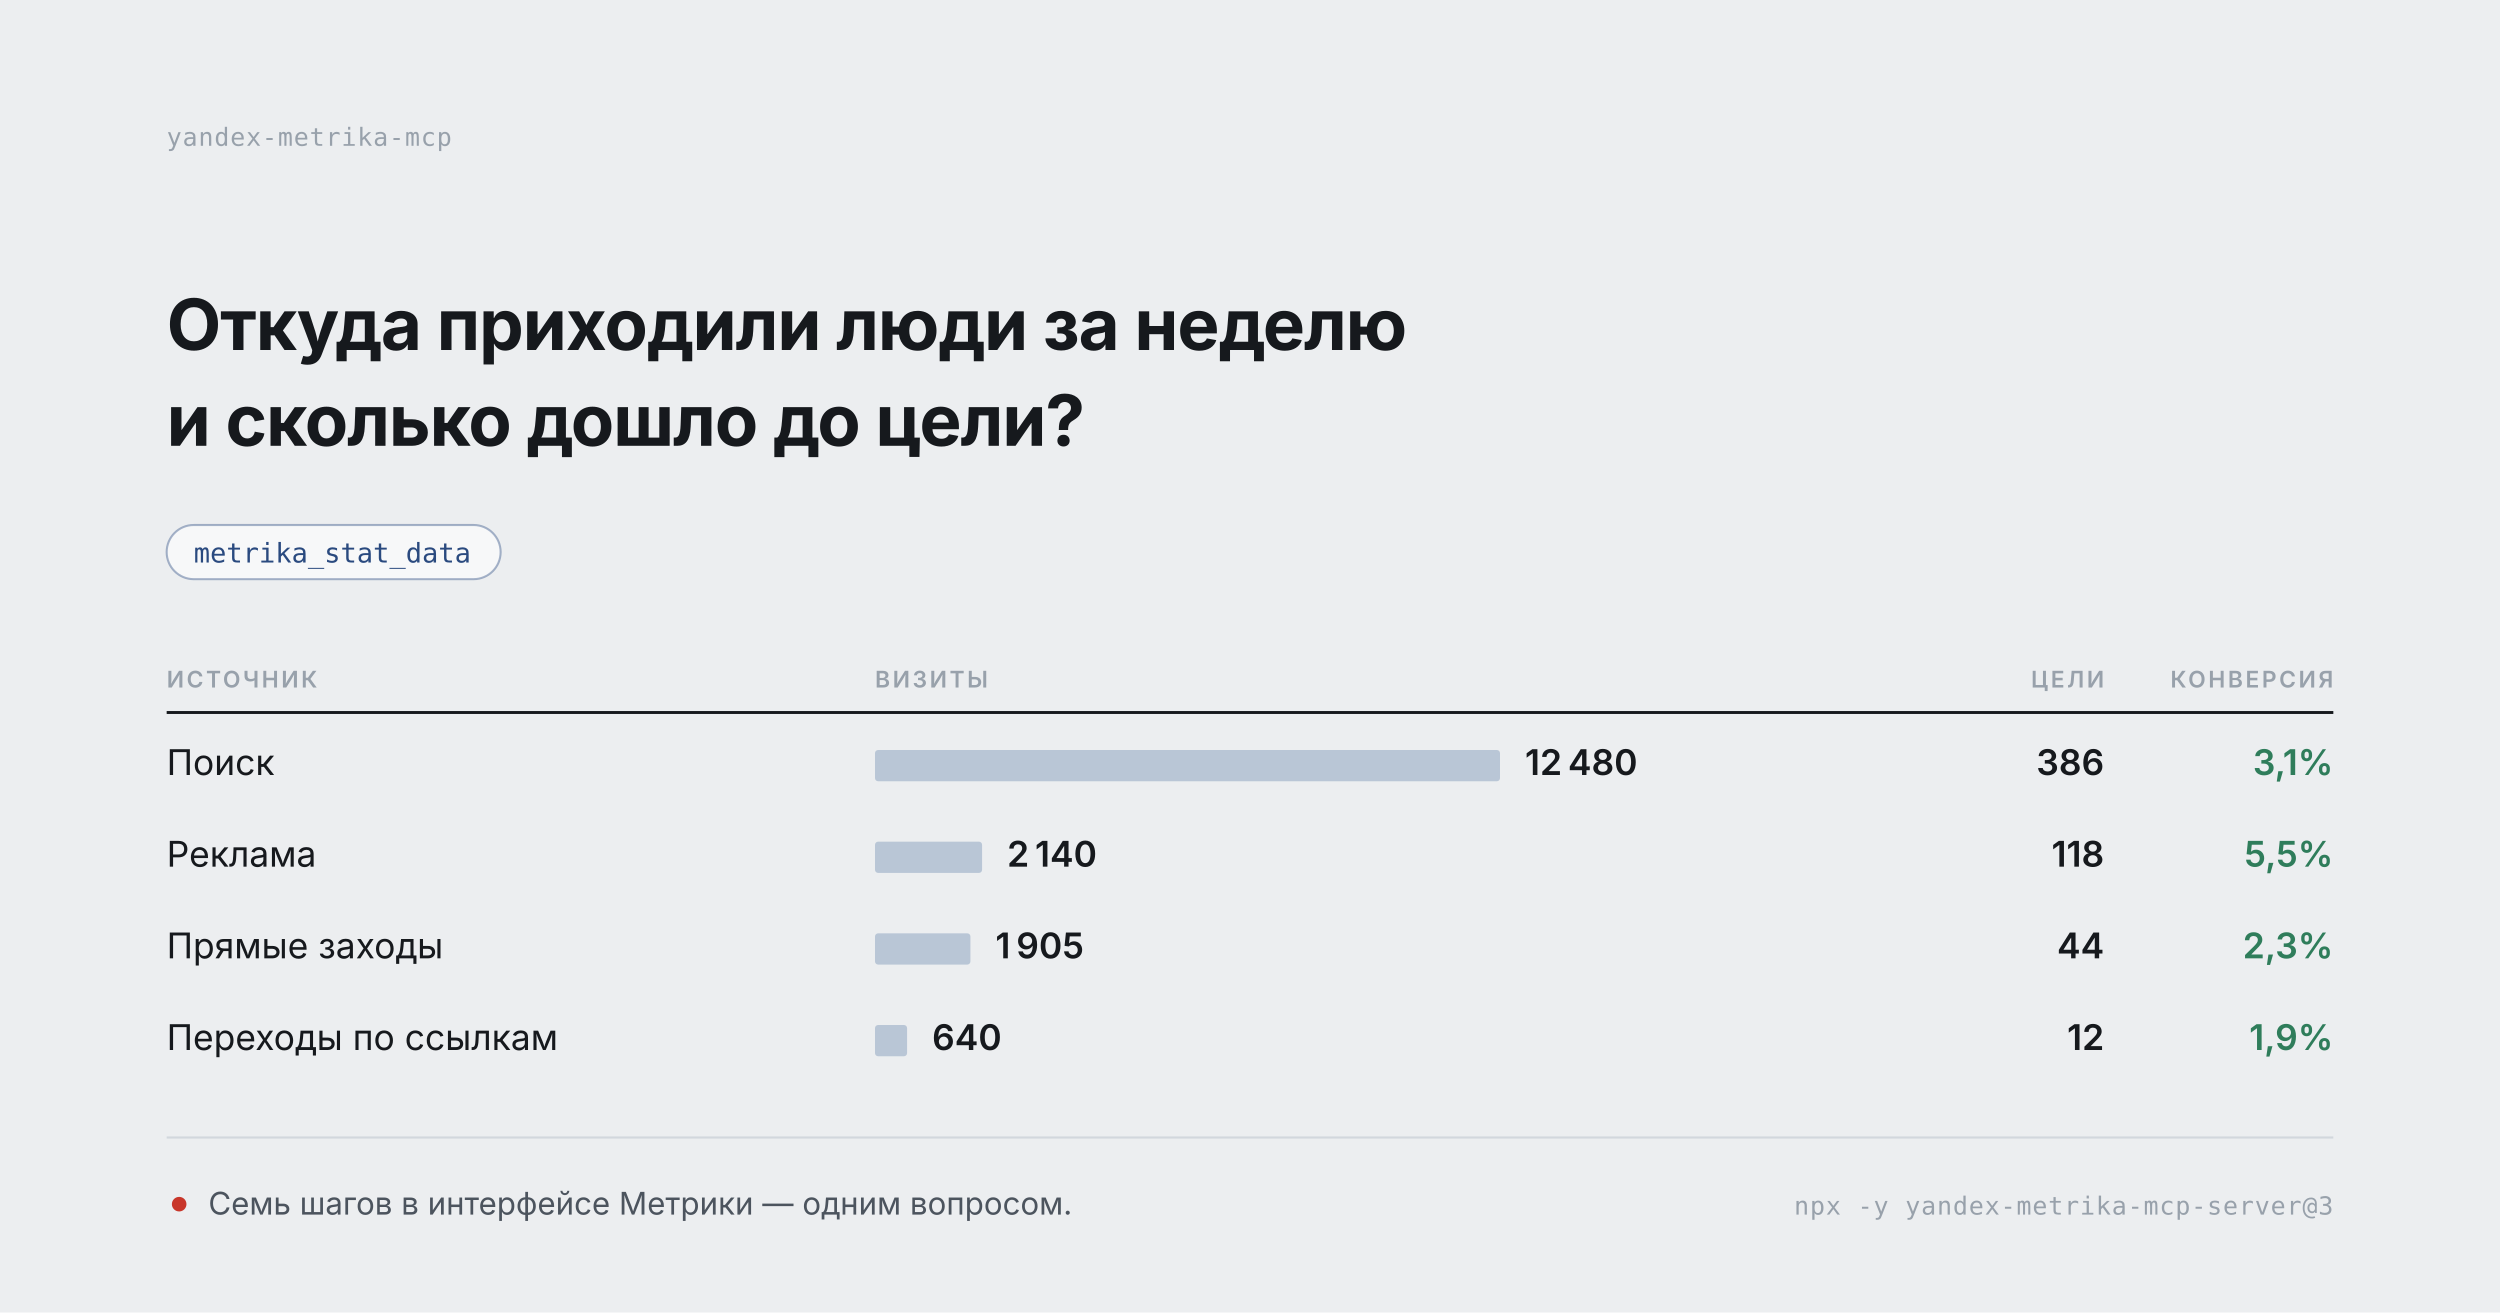
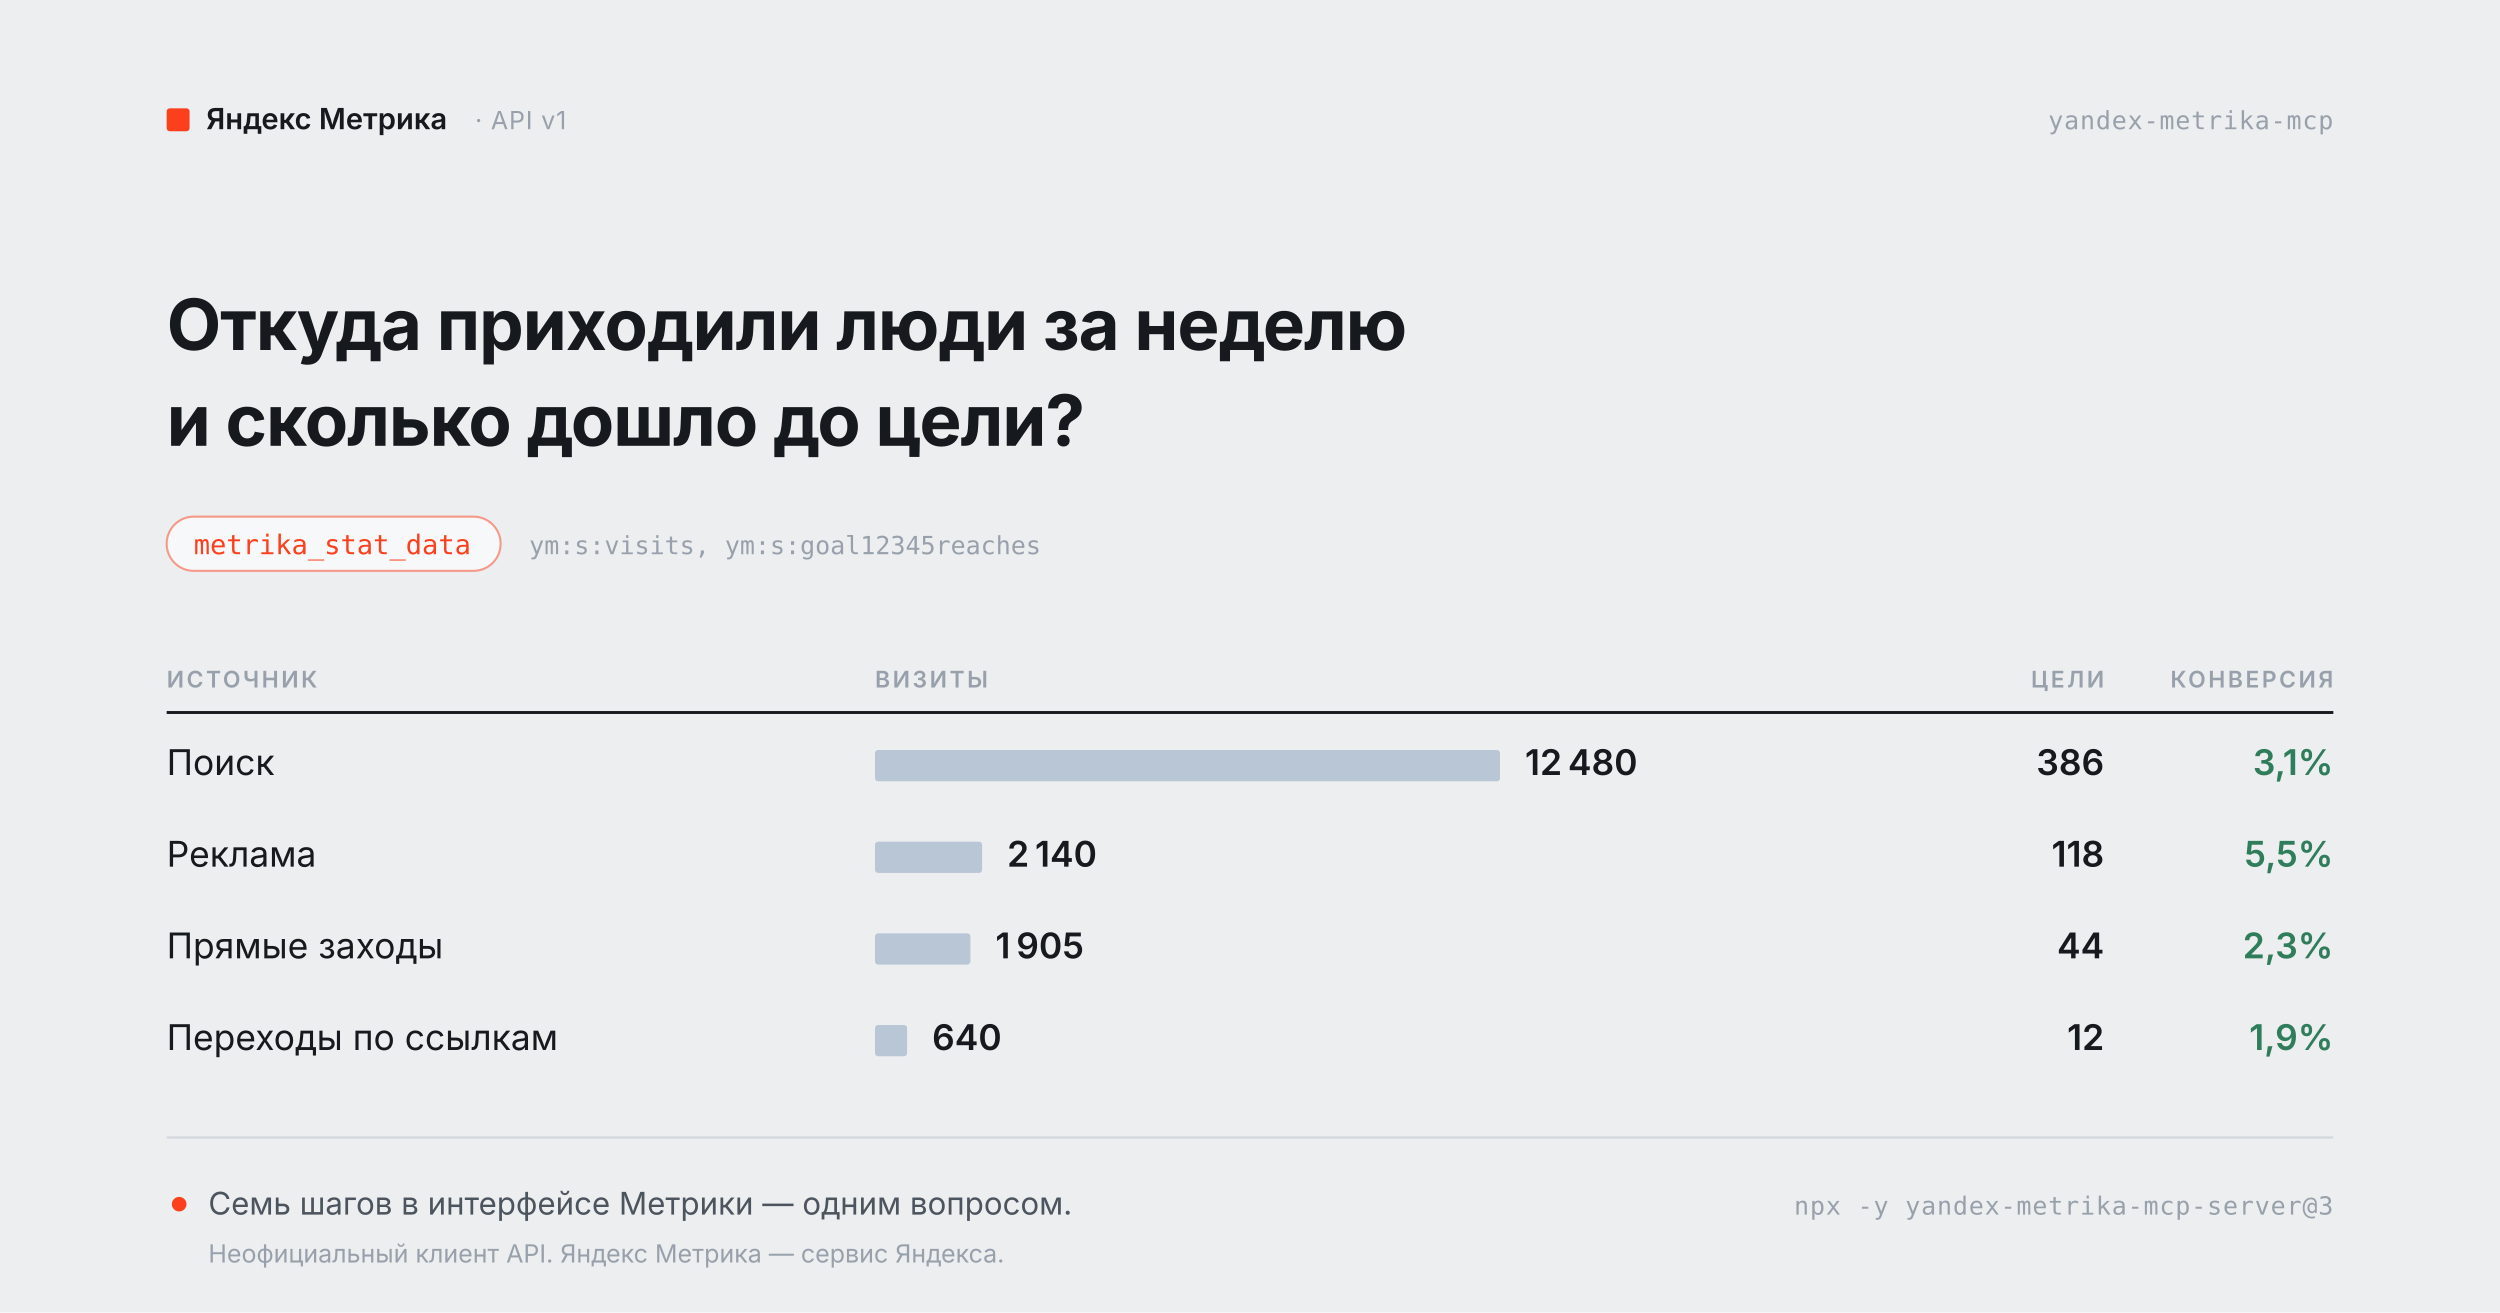
<svg xmlns="http://www.w3.org/2000/svg" viewBox="0 0 1200 630" width="1200" height="630" role="img" aria-label="Вопрос обычными словами «Откуда приходили люди за неделю и сколько дошло до цели» и ответ таблицей: источники трафика с визитами, достигнутыми целями и конверсией">
  <style>
  .sans { font-family: "Golos Text", -apple-system, "Segoe UI", system-ui, sans-serif; }
  .mono { font-family: ui-monospace, "SF Mono", Menlo, Consolas, monospace; }
  .tag { font-size: 12px; fill: #98a1ab; letter-spacing: .4px; }
  .q { font-size: 34px; font-weight: 700; fill: #16191d; letter-spacing: -.5px; }
-   .chiptext { font-size: 13px; fill: #2a4a7f; }
+   .brand { font-size: 14px; fill: #16191d; font-weight: 600; }
+   .chiptext { font-size: 13px; fill: #fc3f1d; }
+   .meas { font-size: 12px; fill: #98a1ab; }
+   .disc { font-size: 12px; fill: #98a1ab; }
  .th { font-size: 11px; letter-spacing: 1.2px; fill: #98a1ab; font-weight: 600; }
  .td { font-size: 17px; fill: #16191d; }
  .num { font-size: 17px; fill: #16191d; font-weight: 600; font-variant-numeric: tabular-nums; }
  .cr { fill: #2f7d5b; }
  .foottext { font-size: 15px; fill: #4c545e; }
  .q1 { animation: fade 8s linear infinite; animation-delay: .2s; }
  .q2 { animation: fade 8s linear infinite; animation-delay: .7s; }
  .chip { animation: fade 8s linear infinite; animation-delay: 1.3s; }
  .row { animation: fade 8s linear infinite; }
  .bar { animation: grow 8s linear infinite; transform-origin: left center; }
  .foot { animation: fade 8s linear infinite; animation-delay: 3.3s; }
  @keyframes fade { 0%, 4% { opacity: 0; } 12%, 92% { opacity: 1; } 98%, 100% { opacity: 0; } }
  @keyframes grow { 0%, 4% { transform: scaleX(0); } 14%, 92% { transform: scaleX(1); } 98%, 100% { transform: scaleX(0); } }
  @media (prefers-reduced-motion: reduce) {
    .q1, .q2, .chip, .row, .foot { animation: none; opacity: 1; }
    .bar { animation: none; transform: scaleX(1); }
  }
</style>
  <rect width="1200" height="630" fill="#eceef0" />
-   <text class="mono tag" x="80" y="70">yandex-metrika-mcp</text>
+   <rect x="80" y="52" width="11" height="11" rx="1.5" fill="#fc3f1d" />
+   <text class="sans brand" x="99" y="62">Яндекс Метрика</text>
+   <text class="sans tag" x="228" y="62">· API v1</text>
+   <text class="mono tag" x="1120" y="62" text-anchor="end">yandex-metrika-mcp</text>
  <g class="q1">
    <text class="sans q" x="80" y="168">Откуда приходили люди за неделю</text>
  </g>
  <g class="q2">
    <text class="sans q" x="80" y="214">и сколько дошло до цели?</text>
  </g>
  <g class="chip">
-     <rect x="80" y="252" width="160.3" height="26" rx="13" fill="#f7f8f9" stroke="#2a4a7f" stroke-opacity=".4" />
-     <text class="mono chiptext" x="93" y="270">metrika_stat_data</text>
+     <rect x="80" y="248" width="160.3" height="26" rx="13" fill="#f7f8f9" stroke="#fc3f1d" stroke-opacity=".5" />
+     <text class="mono chiptext" x="93" y="266">metrika_stat_data</text>
+     <text class="mono meas" x="254" y="266">ym:s:visits, ym:s:goal12345reaches</text>
  </g>
  <text class="sans th" x="80" y="330">ИСТОЧНИК</text>
  <text class="sans th" x="420" y="330">ВИЗИТЫ</text>
  <text class="sans th" x="1010" y="330" text-anchor="end">ЦЕЛИ</text>
  <text class="sans th" x="1120" y="330" text-anchor="end">КОНВЕРСИЯ</text>
  <line x1="80" y1="342" x2="1120" y2="342" stroke="#16191d" stroke-width="1.4" />
  <g class="row" style="animation-delay:1.80s">
    <text class="sans td" x="80" y="372">Поиск</text>
    <rect class="bar" x="420" y="360" width="300.0" height="15" rx="1.5" fill="#b9c6d6" style="animation-delay:1.90s" />
    <text class="sans num" x="732.0" y="372">12 480</text>
    <text class="sans num" x="1010" y="372" text-anchor="end">386</text>
    <text class="sans num cr" x="1120" y="372" text-anchor="end">3,1%</text>
  </g>
  <g class="row" style="animation-delay:2.10s">
    <text class="sans td" x="80" y="416">Реклама</text>
    <rect class="bar" x="420" y="404" width="51.4" height="15" rx="1.5" fill="#b9c6d6" style="animation-delay:2.20s" />
    <text class="sans num" x="483.4" y="416">2 140</text>
    <text class="sans num" x="1010" y="416" text-anchor="end">118</text>
    <text class="sans num cr" x="1120" y="416" text-anchor="end">5,5%</text>
  </g>
  <g class="row" style="animation-delay:2.40s">
    <text class="sans td" x="80" y="460">Прямые заходы</text>
    <rect class="bar" x="420" y="448" width="45.8" height="15" rx="1.5" fill="#b9c6d6" style="animation-delay:2.50s" />
    <text class="sans num" x="477.8" y="460">1 905</text>
    <text class="sans num" x="1010" y="460" text-anchor="end">44</text>
    <text class="sans num cr" x="1120" y="460" text-anchor="end">2,3%</text>
  </g>
  <g class="row" style="animation-delay:2.70s">
    <text class="sans td" x="80" y="504">Переходы по ссылкам</text>
    <rect class="bar" x="420" y="492" width="15.4" height="15" rx="1.5" fill="#b9c6d6" style="animation-delay:2.80s" />
    <text class="sans num" x="447.4" y="504">640</text>
    <text class="sans num" x="1010" y="504" text-anchor="end">12</text>
    <text class="sans num cr" x="1120" y="504" text-anchor="end">1,9%</text>
  </g>
  <g class="foot">
    <line x1="80" y1="546" x2="1120" y2="546" stroke="#d2d7dd" />
-     <circle cx="86" cy="578" r="3.5" fill="#c8362a" />
+     <circle cx="86" cy="578" r="3.5" fill="#fc3f1d" />
    <text class="sans foottext" x="100" y="583">Семь шагов в интерфейсе Метрики — одним вопросом.</text>
    <text class="mono tag" x="1120" y="583" text-anchor="end">npx -y yandex-metrika-mcp-server@3</text>
+     <text class="sans disc" x="100" y="606">Неофициальный клиент API. Яндекс Метрика — сервис Яндекса.</text>
  </g>
</svg>
